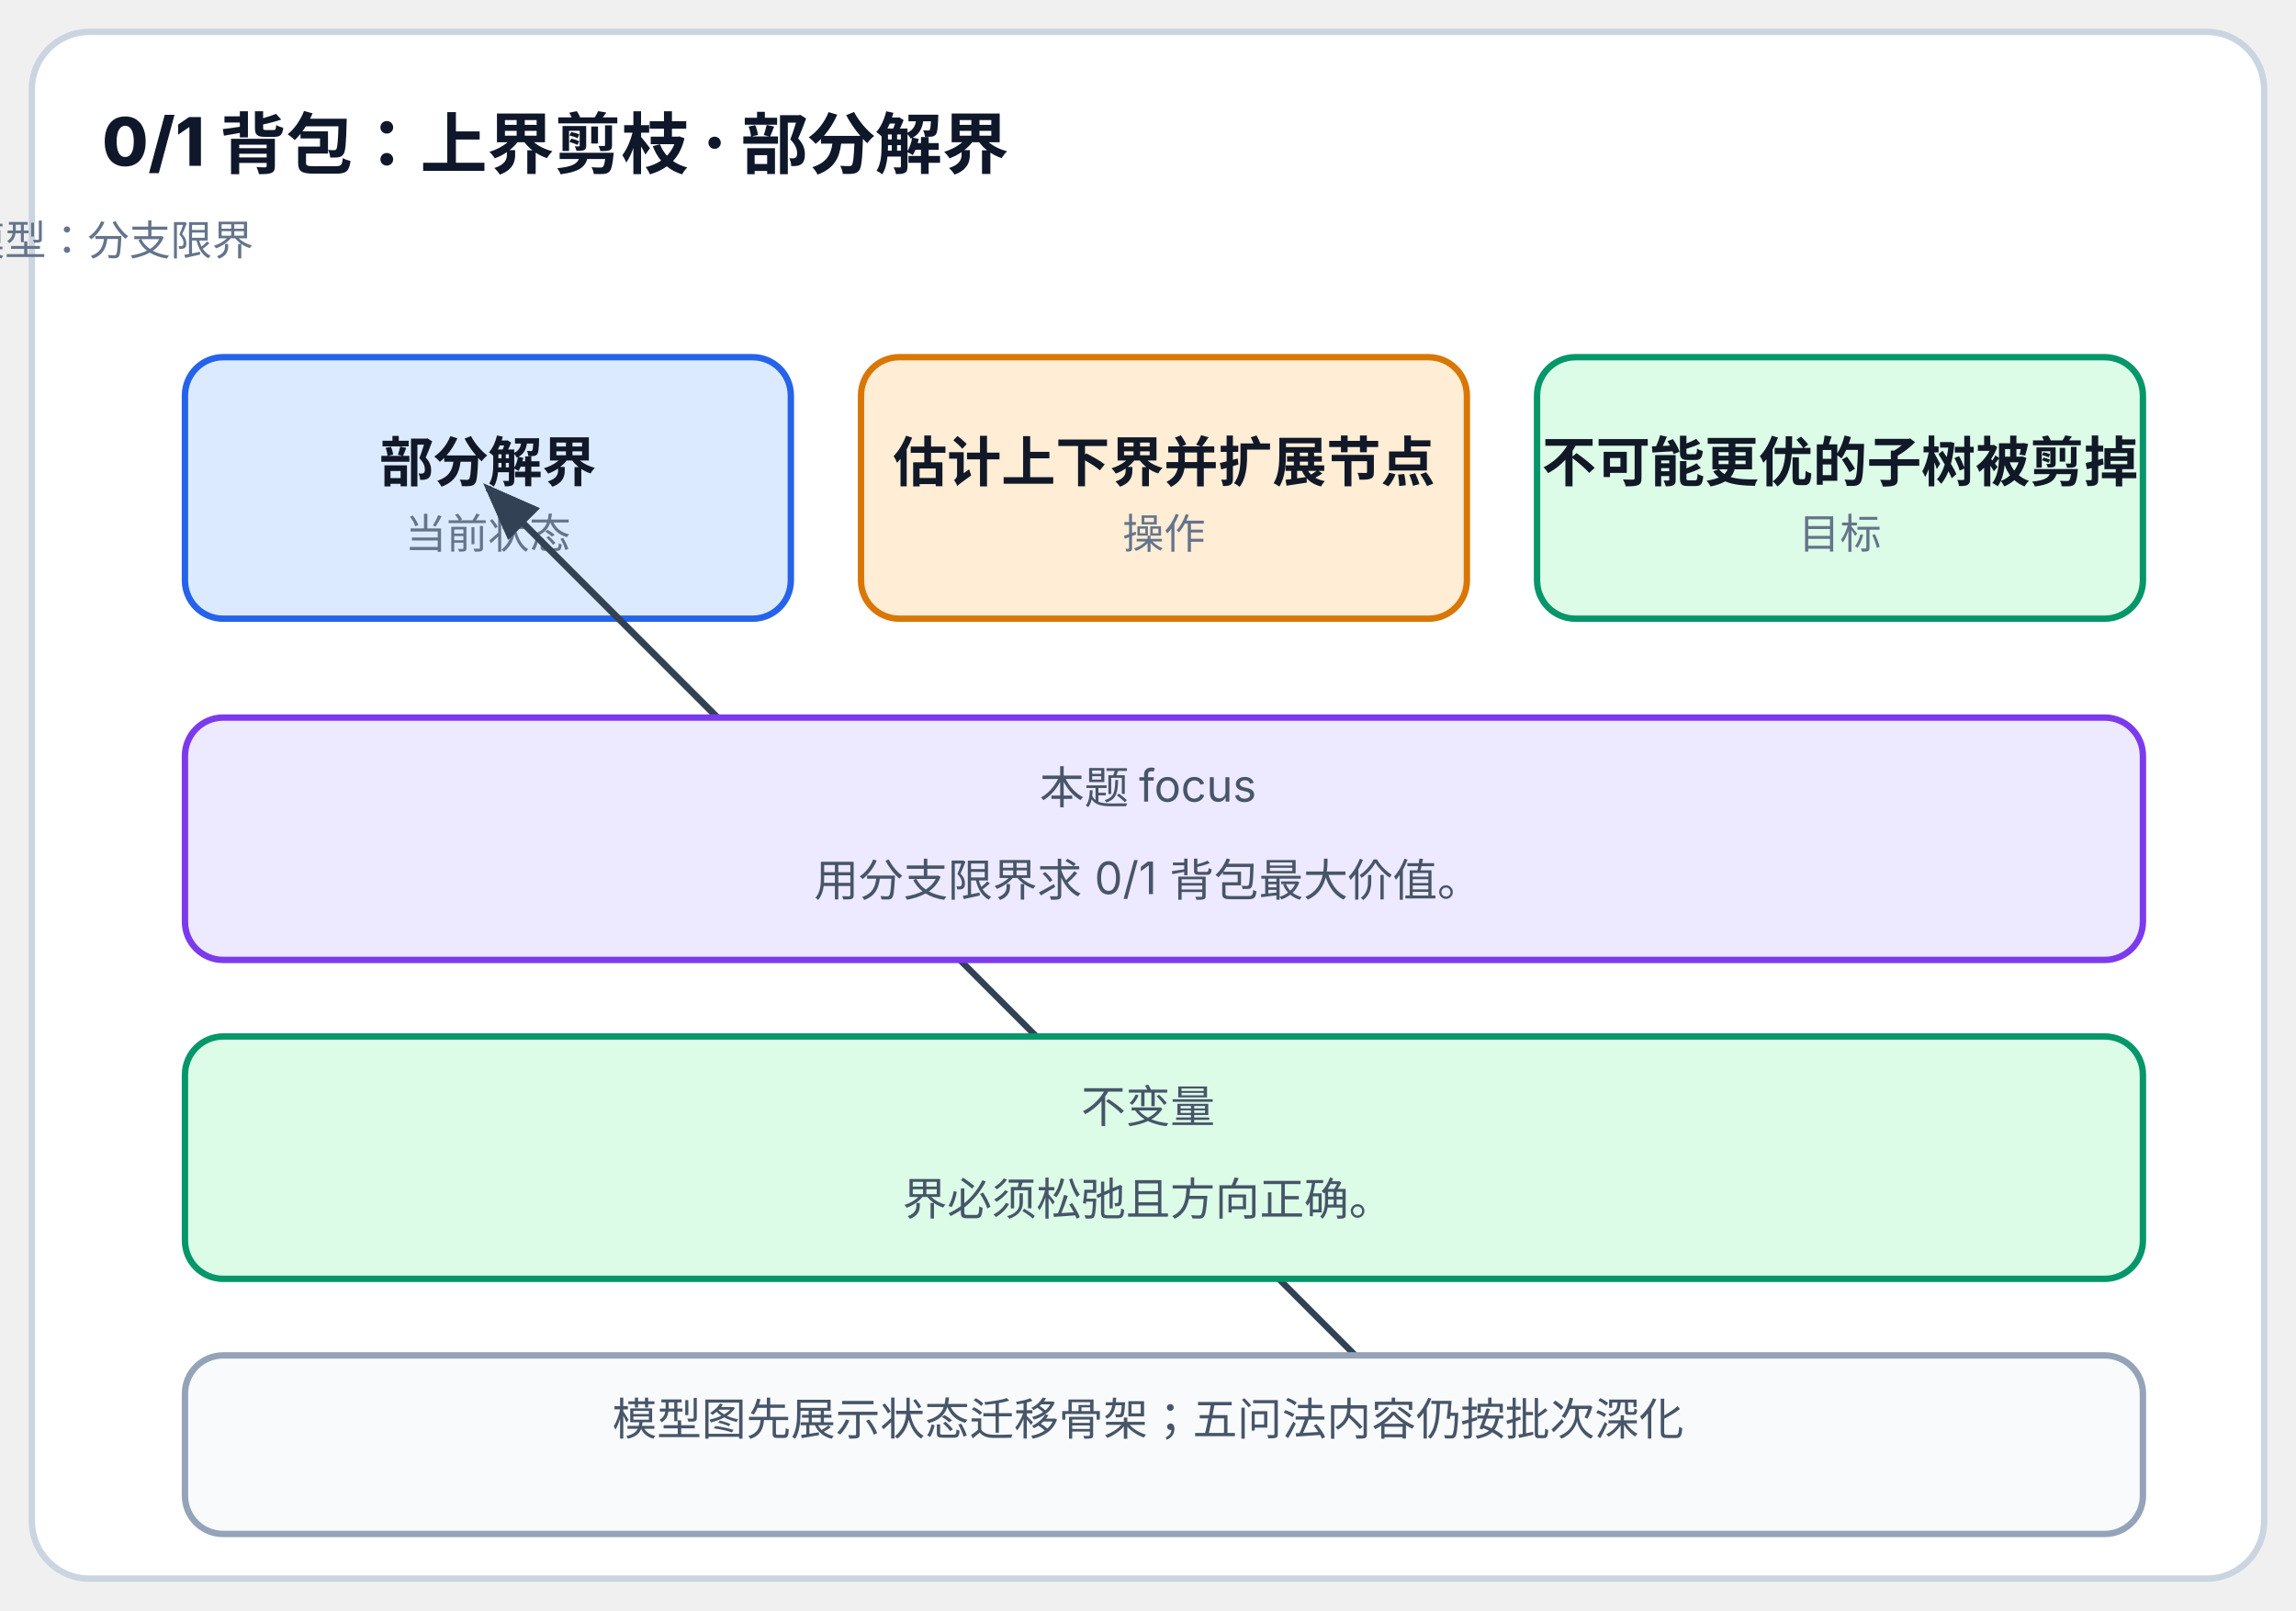
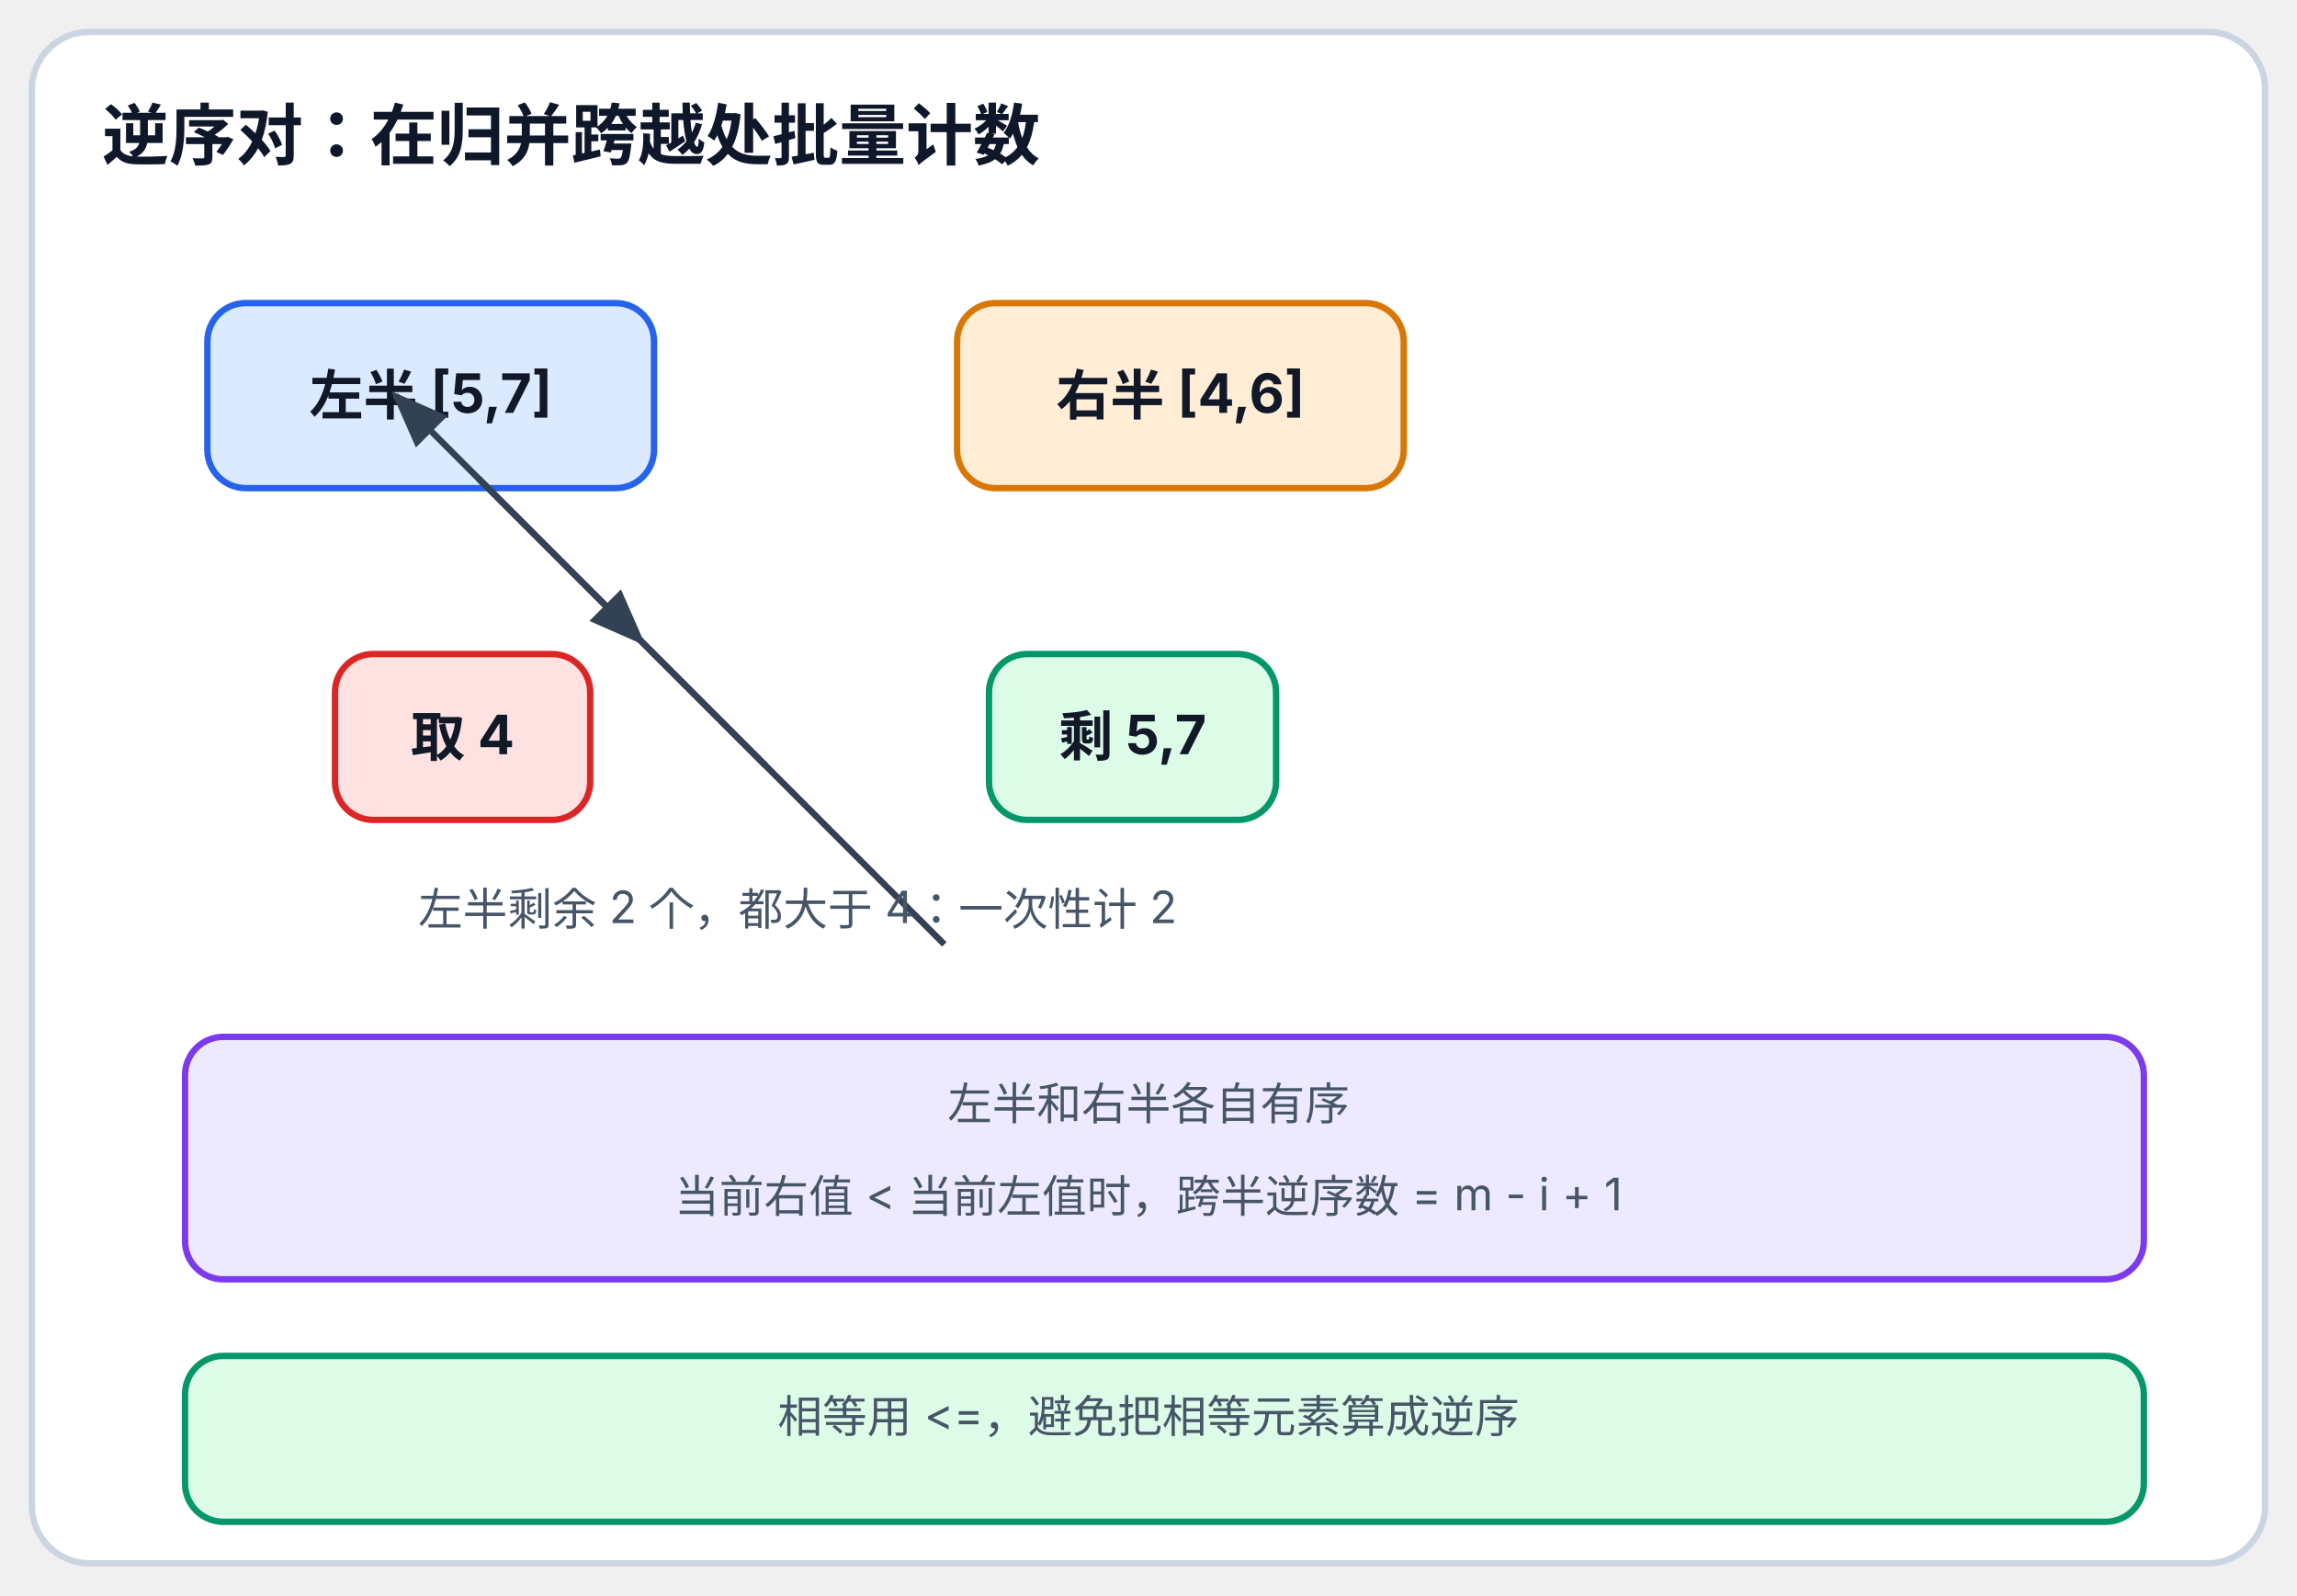
- <svg xmlns="http://www.w3.org/2000/svg" viewBox="0 0 720 505" role="img" aria-labelledby="t d">
+ <svg xmlns="http://www.w3.org/2000/svg" viewBox="0 0 720 500" role="img" aria-labelledby="t d">
  <defs>
    <marker id="arrow" markerWidth="9" markerHeight="7" refX="8" refY="3.5" orient="auto">
      <path d="M0,0 L9,3.5 L0,7 Z" fill="#334155" />
    </marker>
    <marker id="blue-arrow" markerWidth="9" markerHeight="7" refX="8" refY="3.5" orient="auto">
      <path d="M0,0 L9,3.5 L0,7 Z" fill="#2563eb" />
    </marker>
    <marker id="green-arrow" markerWidth="9" markerHeight="7" refX="8" refY="3.5" orient="auto">
      <path d="M0,0 L9,3.5 L0,7 Z" fill="#059669" />
    </marker>
    <marker id="red-arrow" markerWidth="9" markerHeight="7" refX="8" refY="3.5" orient="auto">
      <path d="M0,0 L9,3.5 L0,7 Z" fill="#dc2626" />
    </marker>
  </defs>
  <style>
.panel{fill:#fff;stroke:#cbd5e1;stroke-width:2}
.box{stroke-width:2}
.plain{fill:#f8fafc;stroke:#94a3b8}
.blue{fill:#dbeafe;stroke:#2563eb}
.green{fill:#dcfce7;stroke:#059669}
.orange{fill:#ffedd5;stroke:#d97706}
.red{fill:#fee2e2;stroke:#dc2626}
.purple{fill:#ede9fe;stroke:#7c3aed}
.line{stroke:#64748b;stroke-width:2;fill:none}
.arrow{stroke:#334155;stroke-width:2;fill:none;marker-end:url(#arrow)}
.flow{stroke:#2563eb;stroke-width:3;fill:none;marker-end:url(#blue-arrow)}
.bad{stroke:#dc2626;stroke-width:3;fill:none;marker-end:url(#red-arrow)}
.good{stroke:#059669;stroke-width:3;fill:none;marker-end:url(#green-arrow)}
.t{font-family:-apple-system,BlinkMacSystemFont,'Segoe UI','Noto Sans SC','PingFang SC',sans-serif;font-size:17px;fill:#111827;text-anchor:middle;font-weight:650}
.s{font-family:-apple-system,BlinkMacSystemFont,'Segoe UI','Noto Sans SC','PingFang SC',sans-serif;font-size:14px;fill:#475569;text-anchor:middle}
.small{font-family:-apple-system,BlinkMacSystemFont,'Segoe UI','Noto Sans SC','PingFang SC',sans-serif;font-size:13px;fill:#64748b;text-anchor:middle}
.axis{stroke:#94a3b8;stroke-width:2}
.title{font-family:-apple-system,BlinkMacSystemFont,'Segoe UI','Noto Sans SC',sans-serif;font-size:21px;fill:#0f172a;text-anchor:start;font-weight:800}
</style>
-   <rect class="panel" x="10" y="10" width="700" height="485" rx="18" />
-   <text class="title" x="32" y="52">0/1 背包：上界剪枝 · 部分解界</text>
-   <text class="small" x="34" y="80">模型：分支限界</text>
-   <rect class="box blue" x="58" y="112" width="190" height="82" rx="12" />
-   <text class="t" x="153.0" y="151.0">部分解界</text>
-   <text class="small" x="153.0" y="172.0">当前状态</text>
-   <rect class="box orange" x="270" y="112" width="190" height="82" rx="12" />
-   <text class="t" x="365.0" y="151.0">估计上下界并扩展节点</text>
-   <text class="small" x="365.0" y="172.0">操作</text>
-   <rect class="box green" x="482" y="112" width="190" height="82" rx="12" />
-   <text class="t" x="577.0" y="151.0">不可能更优的子树被剪掉</text>
-   <text class="small" x="577.0" y="172.0">目标</text>
-   <path class="arrow" d="M248,248 L153,153" />
-   <path class="arrow" d="M460,460 L153,153" />
-   <rect class="box purple" x="58" y="225" width="614" height="76" rx="12" />
-   <text class="s" x="360" y="252">本题 focus</text>
-   <text class="s" x="360" y="281">用分支限界求 0/1 背包最大价值。</text>
-   <rect class="box green" x="58" y="325" width="614" height="76" rx="12" />
-   <text class="s" x="360" y="352">不变量</text>
-   <text class="s" x="360" y="381">界必须松弛且方向正确。</text>
-   <rect class="box plain" x="58" y="425" width="614" height="56" rx="12" />
-   <text class="s" x="360" y="450">模型图先展示状态迁移骨架；五问法内容仍按批次深化</text>
+   <rect class="panel" x="10" y="10" width="700" height="480" rx="18" />
+   <text class="title" x="32" y="50">逆序对：在归并跨越处批量计数</text>
+   <rect class="box blue" x="65" y="95" width="140" height="58" rx="12" />
+   <text class="t" x="135.0" y="130.0">左半 [5,7]</text>
+   <rect class="box orange" x="300" y="95" width="140" height="58" rx="12" />
+   <text class="t" x="370.0" y="130.0">右半 [4,6]</text>
+   <path class="arrow" d="M205,205 L124,124 L296,296 L124,124" />
+   <rect class="box red" x="105" y="205" width="80" height="52" rx="12" />
+   <text class="t" x="145.0" y="237.0">取 4</text>
+   <rect class="box green" x="310" y="205" width="90" height="52" rx="12" />
+   <text class="t" x="355.0" y="237.0">剩 5,7</text>
+   <path class="arrow" d="M240,240 L153,153 L150,150 L201,201" />
+   <text class="s" x="250" y="290">左半剩余 2 个，都大于 4：一次性计 2</text>
+   <rect class="box purple" x="58" y="325" width="614" height="76" rx="12" />
+   <text class="s" x="360" y="351">左半和右半各自有序</text>
+   <text class="s" x="360" y="380">当前右值 &lt; 当前左值时，跨半逆序数 = m - i + 1</text>
+   <rect class="box green" x="58" y="425" width="614" height="52" rx="12" />
+   <text class="s" x="360" y="449">相等用 &lt;=，避免把相等元素算成逆序</text>
</svg>
